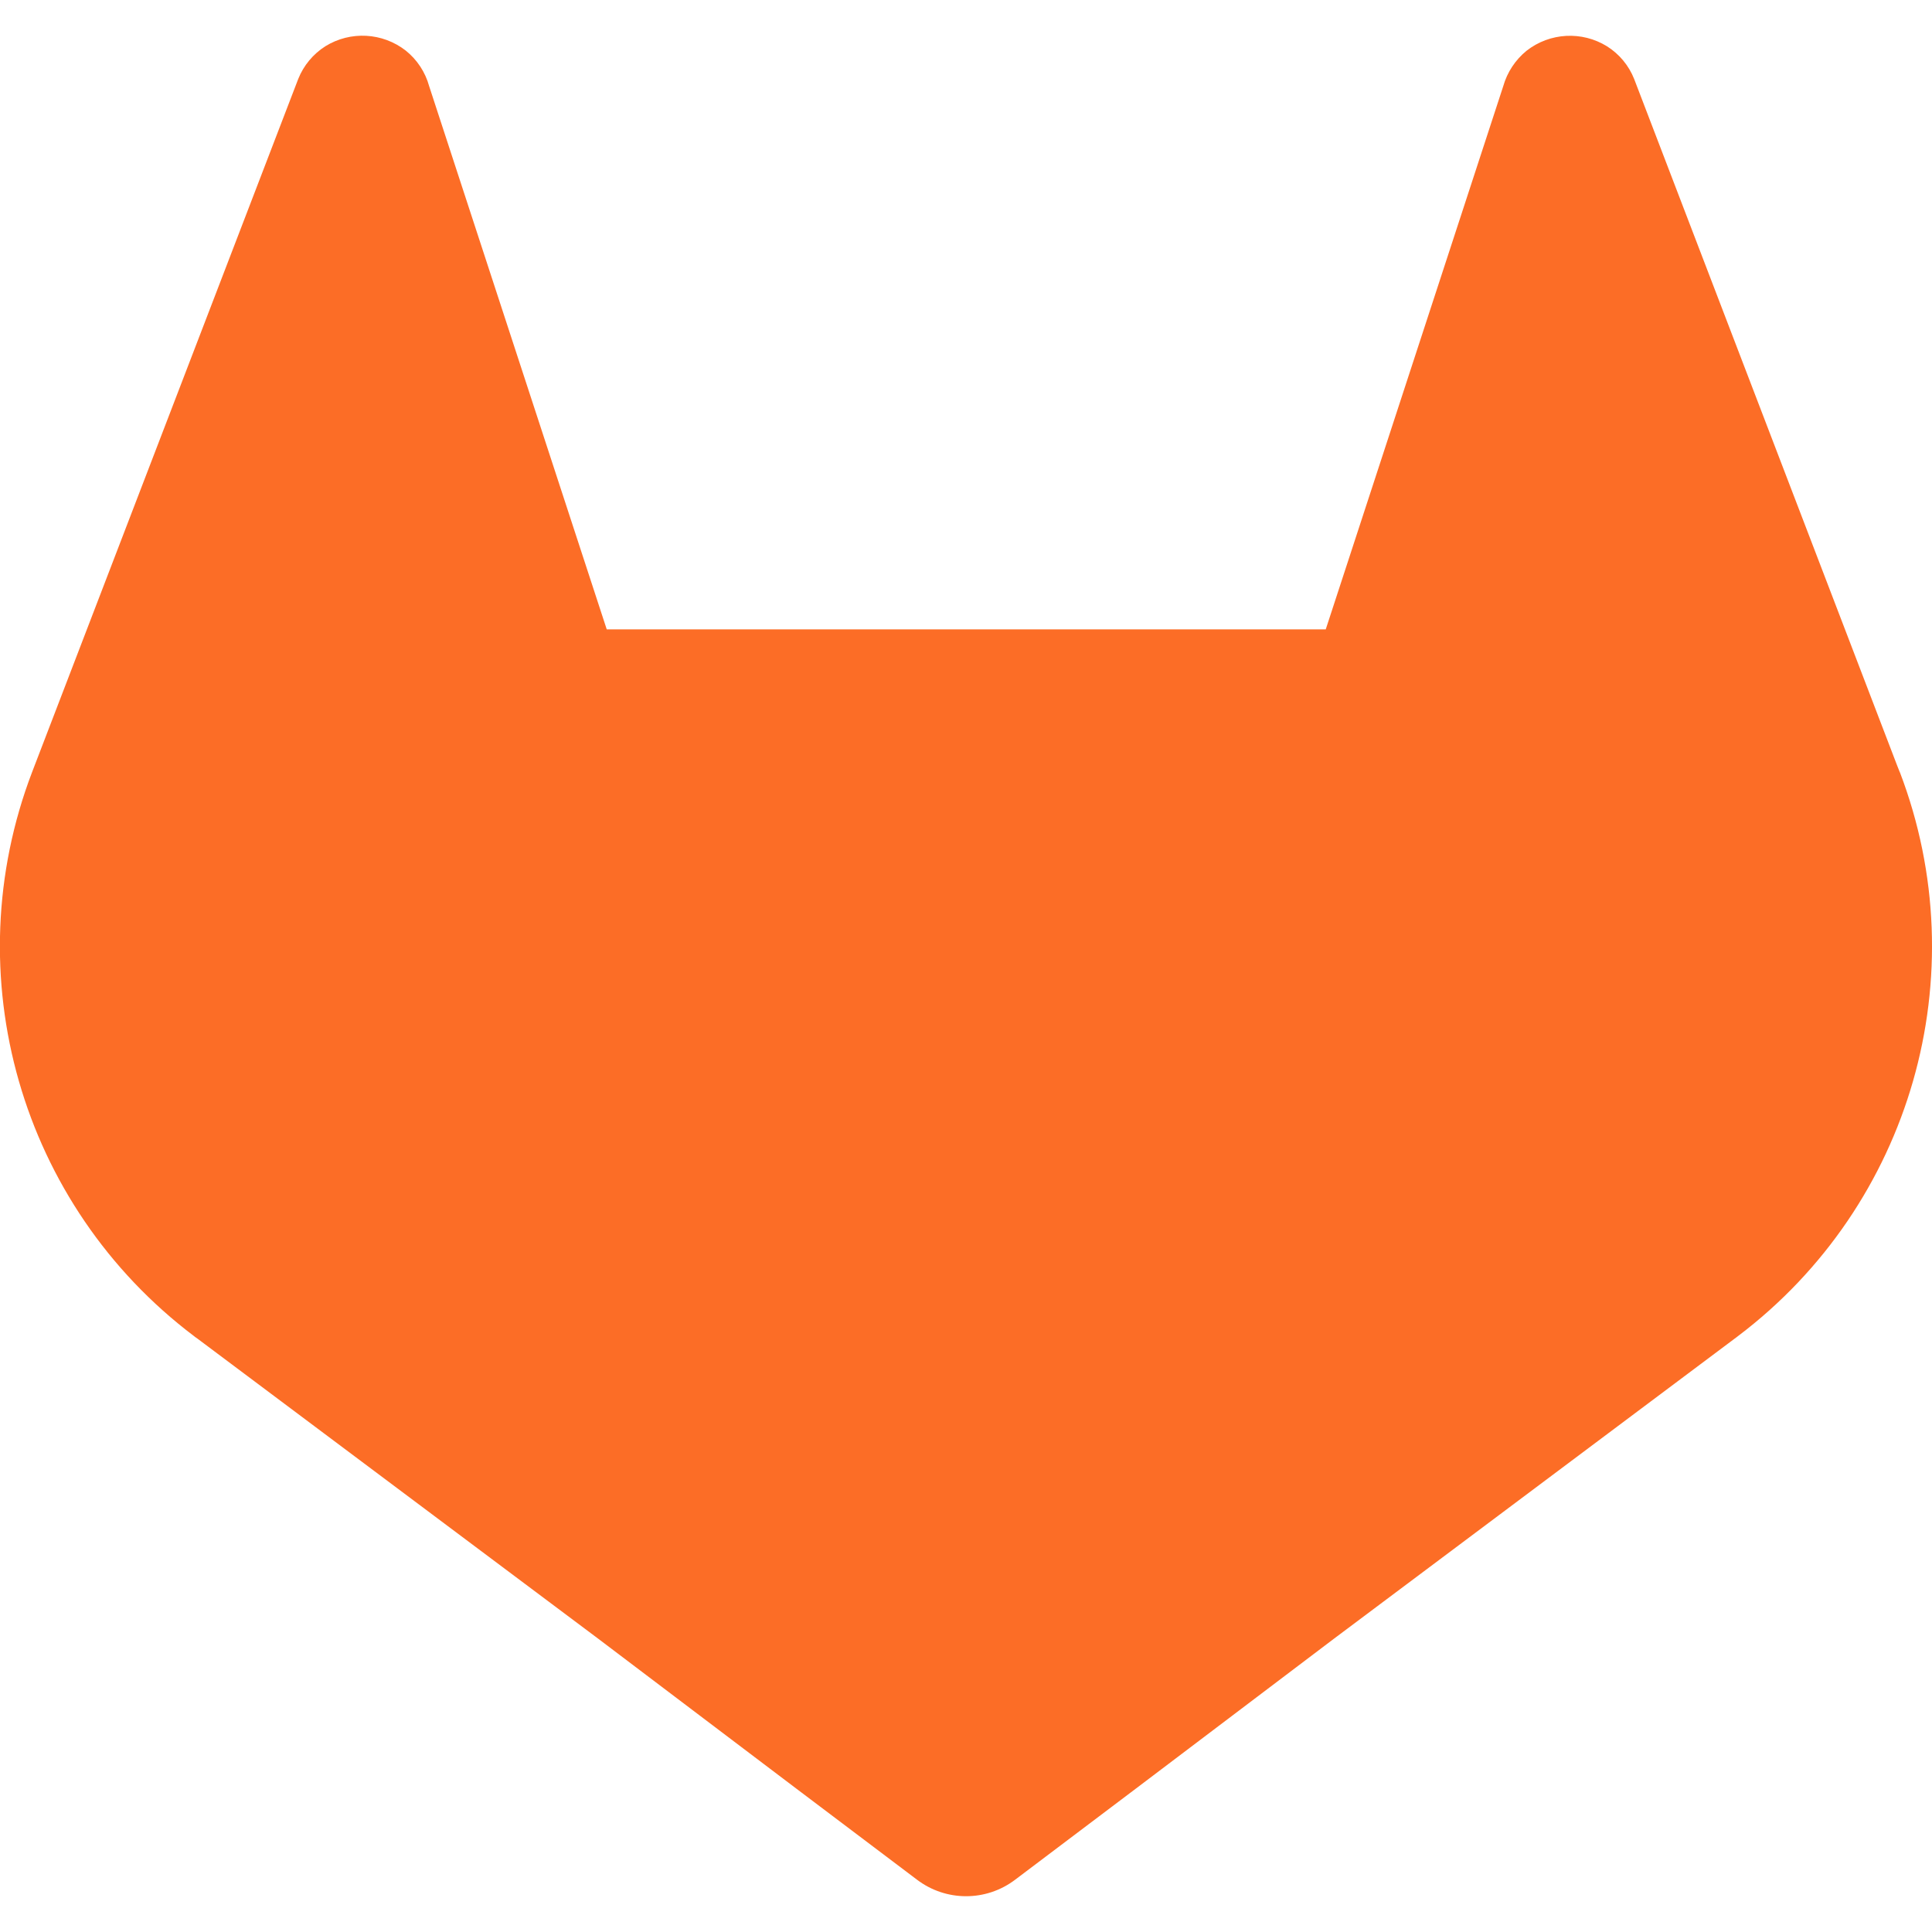
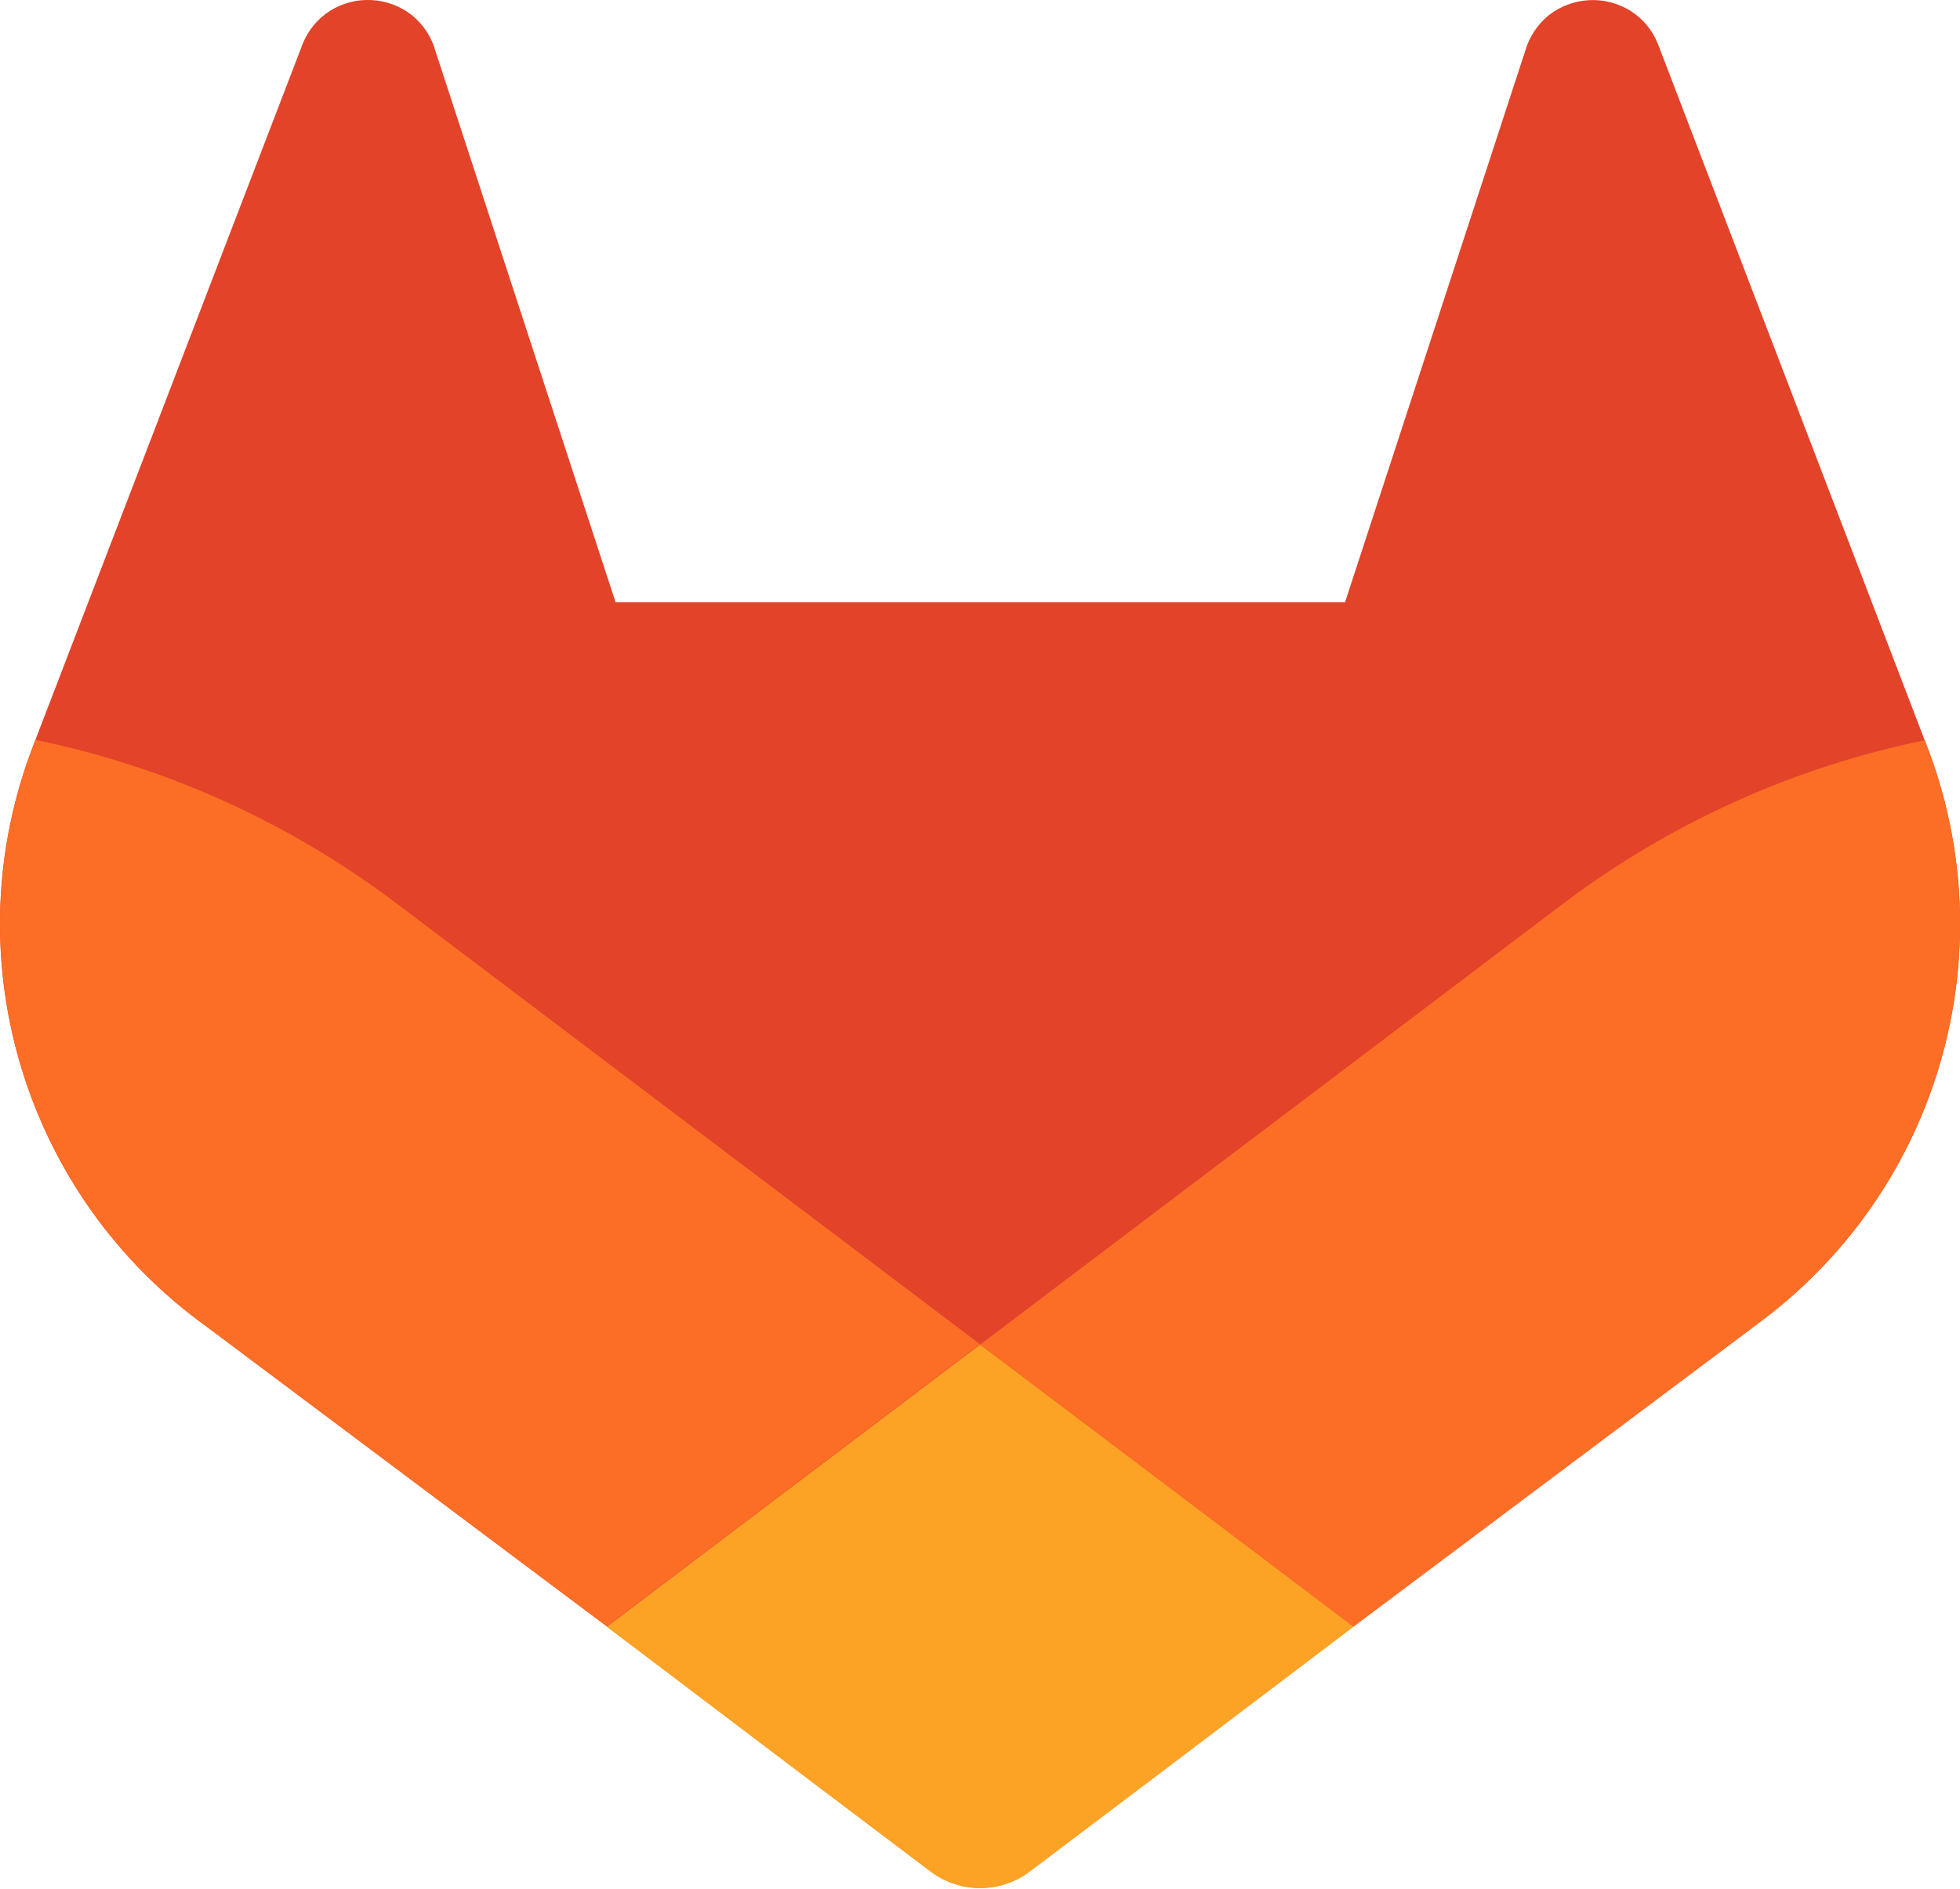
- <svg xmlns="http://www.w3.org/2000/svg" fill="#FC6D26" role="img" viewBox="0 0 24 24">
-   <path d="m23.6 9.593-.034-.086L20.3.981a.851.851 0 0 0-.336-.405.875.875 0 0 0-1.0.054.875.875 0 0 0-.29.44l-2.205 6.748H7.537l-2.206-6.748a.857.857 0 0 0-.29-.441.875.875 0 0 0-1-.054.859.859 0 0 0-.336.405L.433 9.502l-.033.086a6.066 6.066 0 0 0 2.012 7.011l.011.009.03.021 4.976 3.726 2.462 1.863 1.5 1.132a1.008 1.008 0 0 0 1.22 0l1.5-1.132 2.462-1.863 5.006-3.749.013-.01a6.068 6.068 0 0 0 2.009-7.003z" />
+ <svg xmlns="http://www.w3.org/2000/svg" viewBox="93.97 97.52 192.05 184.99">
+   <defs>
+     <style>.cls-2{fill:#fc6d26}</style>
+   </defs>
+   <g id="LOGO">
+     <path d="m282.83 170.73-.27-.69-26.14-68.22a6.8 6.8 0 0 0-2.69-3.24 7 7 0 0 0-8 .43 7 7 0 0 0-2.32 3.52l-17.65 54h-71.47l-17.65-54a6.86 6.86 0 0 0-2.32-3.53 7 7 0 0 0-8-.43 6.87 6.87 0 0 0-2.69 3.24L97.44 170l-.26.69a48.54 48.54 0 0 0 16.1 56.1l.09.07.24.17 39.82 29.82 19.7 14.91 12 9.06a8.07 8.07 0 0 0 9.76 0l12-9.06 19.7-14.91 40.06-30 .1-.08a48.56 48.56 0 0 0 16.08-56.04" style="fill:#e24329" />
+     <path d="m282.83 170.73-.27-.69a88.3 88.3 0 0 0-35.15 15.8L190 229.25c19.55 14.79 36.57 27.64 36.57 27.64l40.06-30 .1-.08a48.56 48.56 0 0 0 16.1-56.08" class="cls-2" />
+     <path d="m153.43 256.89 19.7 14.91 12 9.06a8.07 8.07 0 0 0 9.76 0l12-9.06 19.7-14.91S209.55 244 190 229.25c-19.55 14.75-36.57 27.64-36.57 27.64" style="fill:#fca326" />
+     <path d="M132.58 185.84A88.2 88.2 0 0 0 97.44 170l-.26.69a48.54 48.54 0 0 0 16.1 56.1l.09.07.24.17 39.82 29.82L190 229.21Z" class="cls-2" />
+   </g>
</svg>
